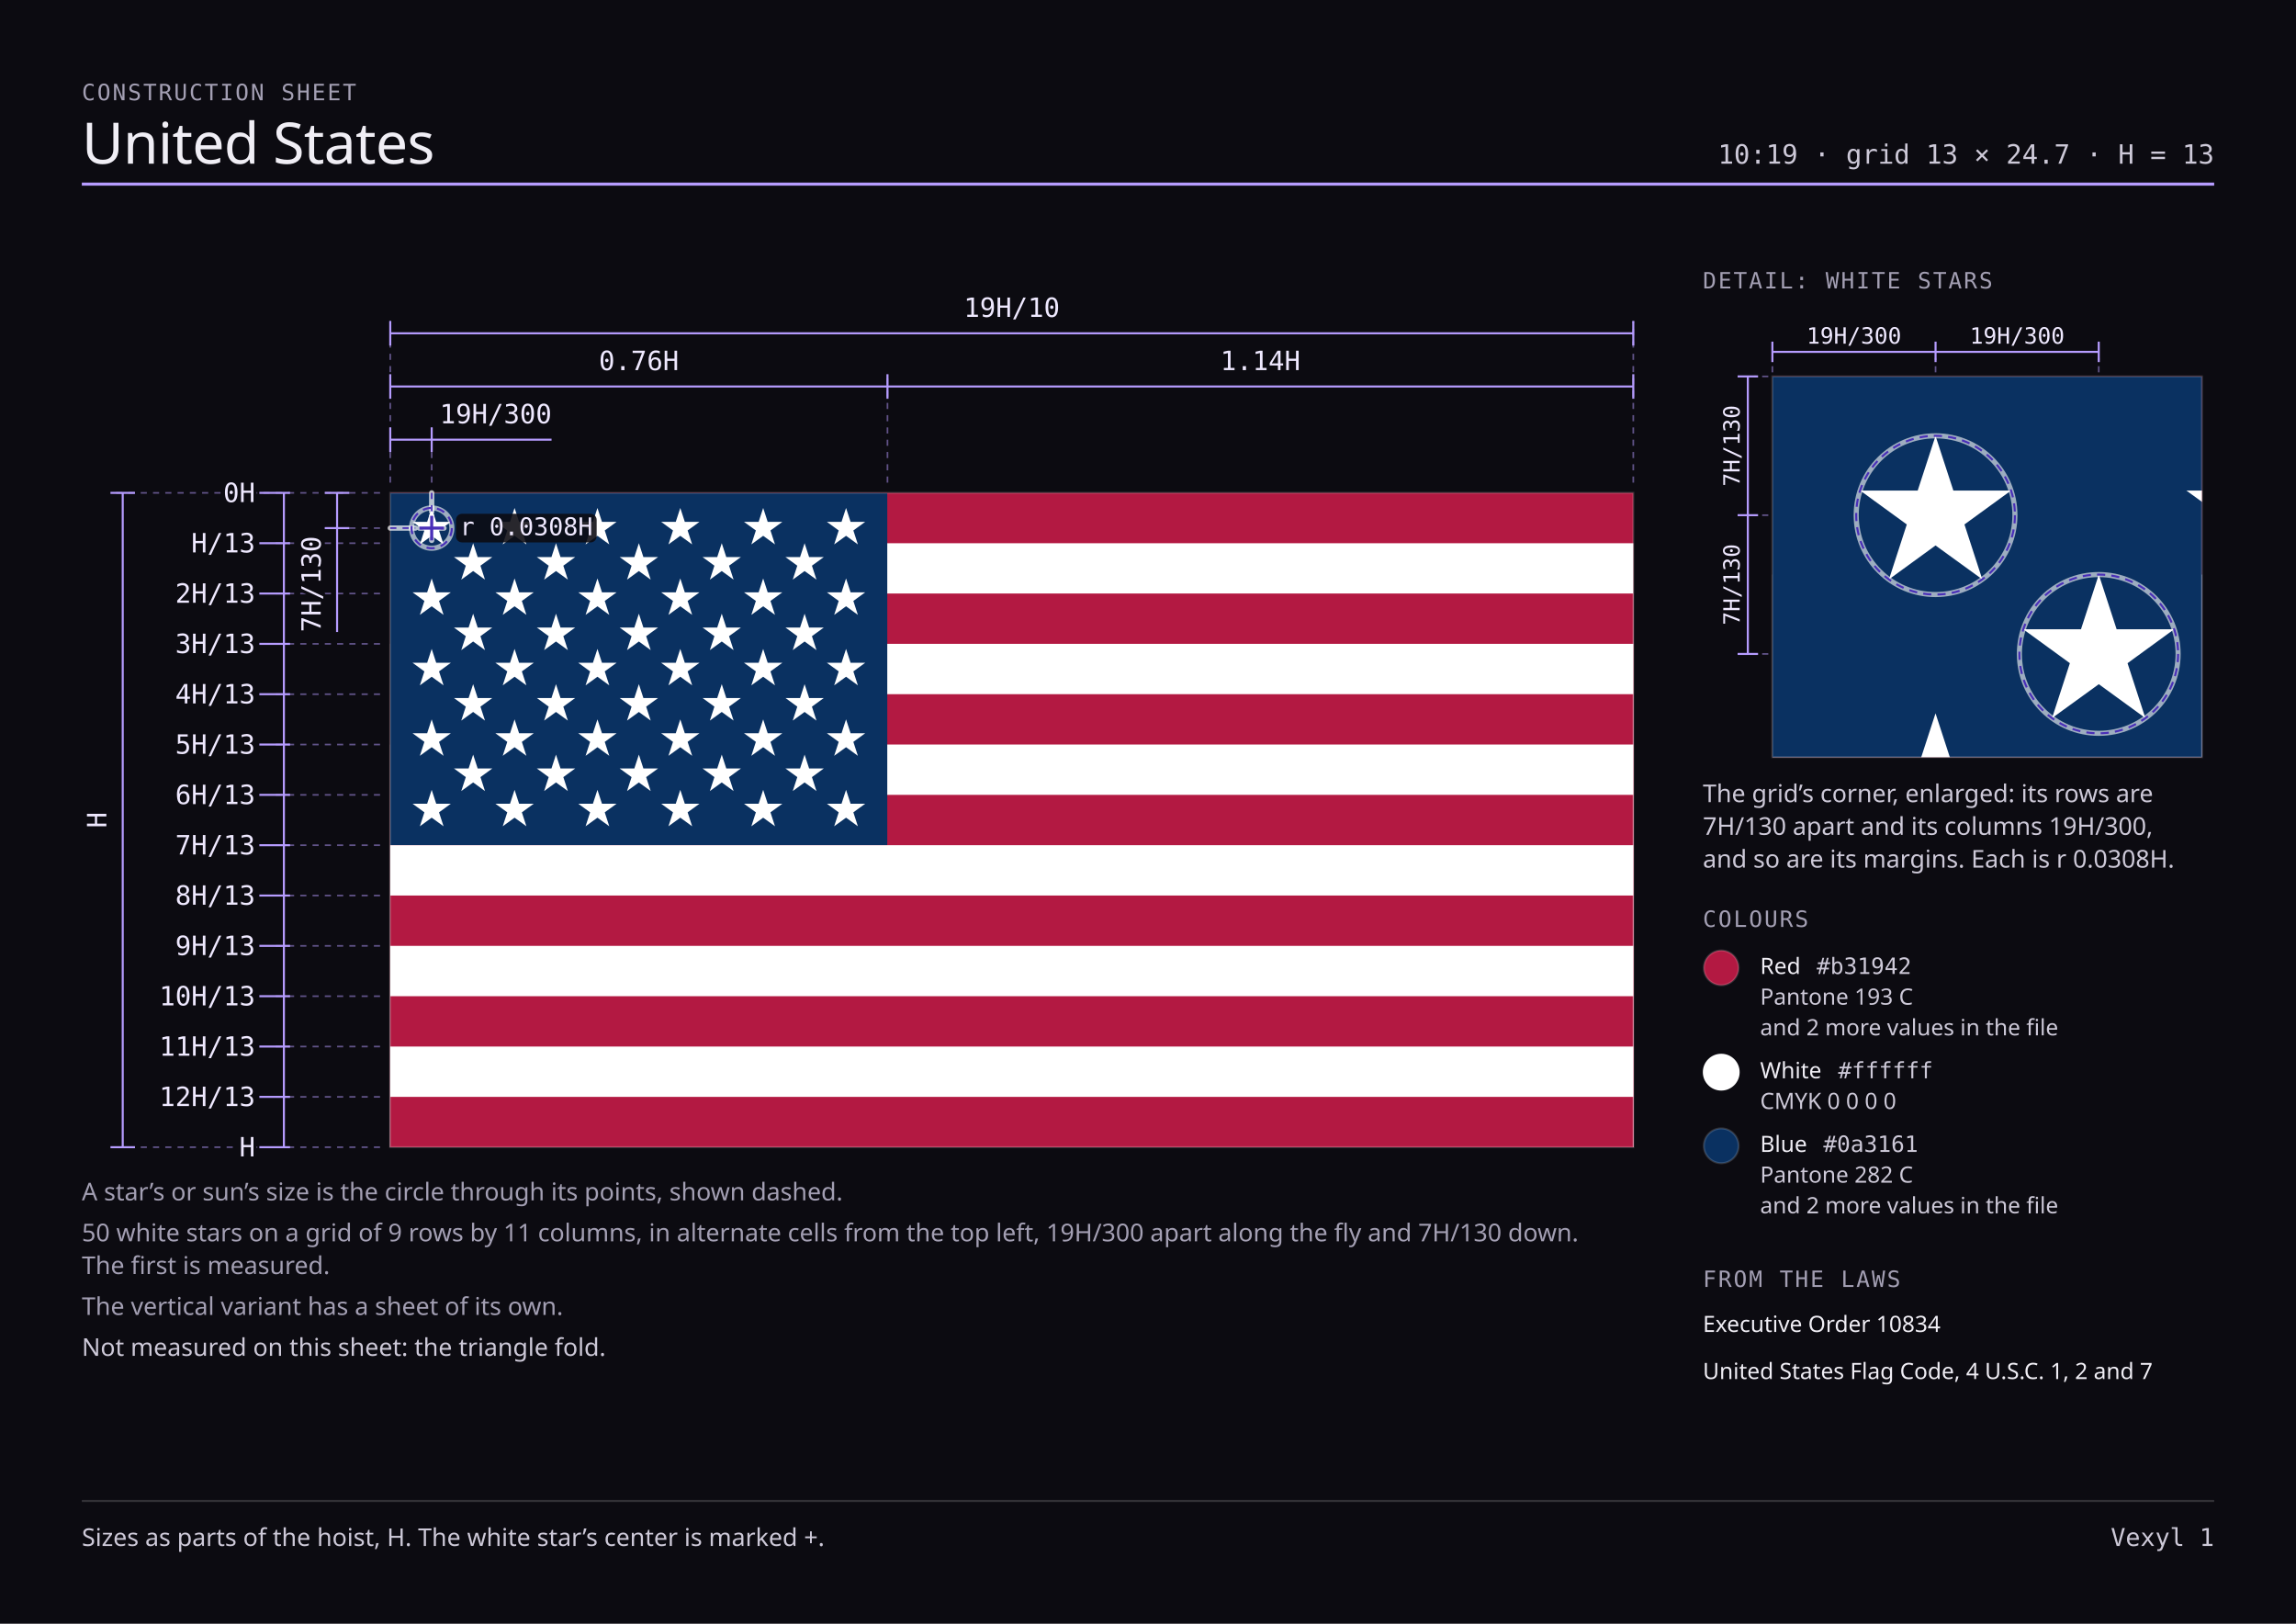
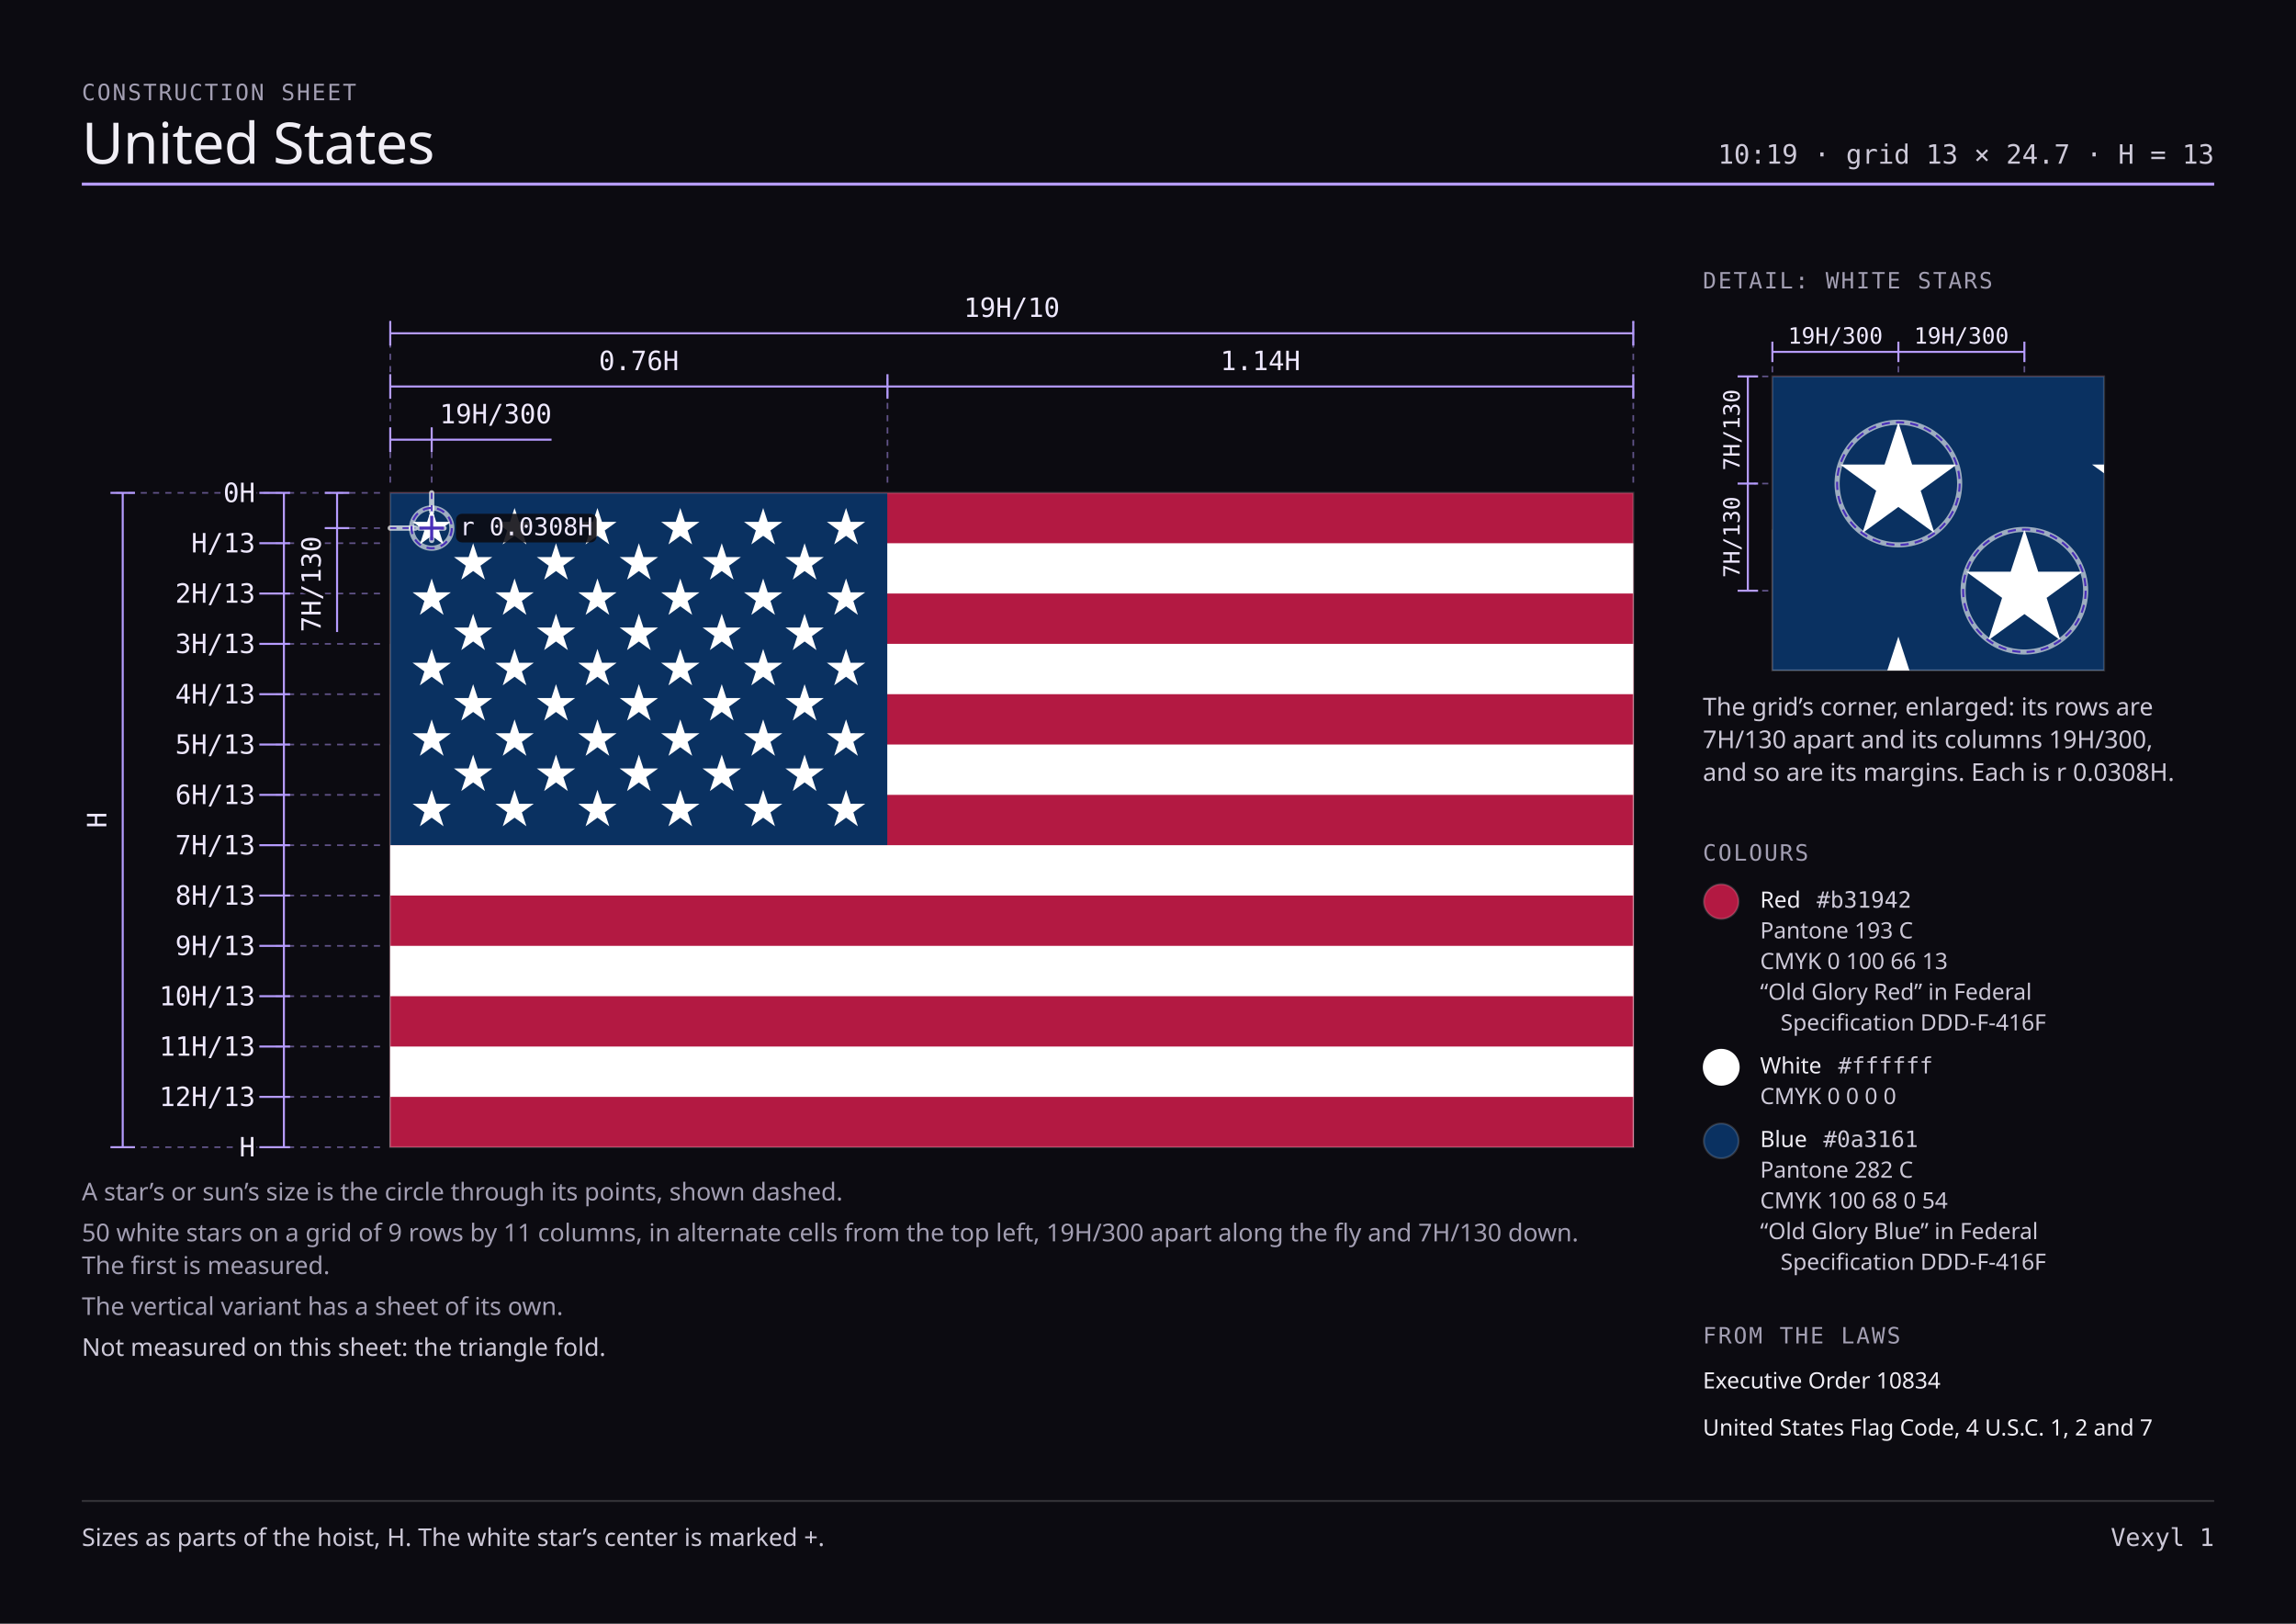
<svg xmlns="http://www.w3.org/2000/svg" width="297mm" height="210mm" viewBox="0 0 1122.52 793.701">
  <rect x="0" y="0" width="1122.52" height="793.701" fill="#0c0b11" />
  <text x="40" y="49" font-family="Geist Mono, ui-monospace, monospace" font-size="11" letter-spacing="0.88" fill="#a39fb3">CONSTRUCTION SHEET</text>
  <text x="40" y="80" font-family="Geist, system-ui, sans-serif" font-size="28" font-weight="500" letter-spacing="-0.28" fill="#f0eef5">United States</text>
  <text x="1082.52" y="80" font-family="Geist Mono, ui-monospace, monospace" font-size="13" text-anchor="end" fill="#cdc9d8">10:19 · grid 13 × 24.7 · H = 13</text>
  <path d="M40 90H1082.52" stroke="#b69cff" stroke-width="1.5" />
  <svg x="190.8" y="240.924" width="607.72" height="319.852" viewBox="0 0 24.7 13" overflow="hidden">
    <clipPath id="vx-5f0b97351a9de993-cs-f-flag1">
      <polygon points="0,0 24.7,0 24.7,13 0,13" />
    </clipPath>
    <g clip-path="url(#vx-5f0b97351a9de993-cs-f-flag1)">
      <polygon points="0,0 24.7,0 24.7,13 0,13" fill="#b31942" />
      <polygon points="0,1 24.7,1 24.7,13 0,13" fill="#ffffff" />
      <polygon points="0,2 24.7,2 24.7,13 0,13" fill="#b31942" />
      <polygon points="0,3 24.7,3 24.7,13 0,13" fill="#ffffff" />
      <polygon points="0,4 24.7,4 24.7,13 0,13" fill="#b31942" />
      <polygon points="0,5 24.7,5 24.7,13 0,13" fill="#ffffff" />
      <polygon points="0,6 24.7,6 24.7,13 0,13" fill="#b31942" />
      <polygon points="0,7 24.7,7 24.7,13 0,13" fill="#ffffff" />
      <polygon points="0,8 24.7,8 24.7,13 0,13" fill="#b31942" />
      <polygon points="0,9 24.7,9 24.7,13 0,13" fill="#ffffff" />
      <polygon points="0,10 24.7,10 24.7,13 0,13" fill="#b31942" />
      <polygon points="0,11 24.7,11 24.7,13 0,13" fill="#ffffff" />
      <polygon points="0,12 24.7,12 24.7,13 0,13" fill="#b31942" />
      <clipPath id="vx-5f0b97351a9de993-cs-f-panel2">
        <polygon points="0,0 9.88,0 9.88,7 0,7" />
      </clipPath>
      <g transform="translate(0 0)" clip-path="url(#vx-5f0b97351a9de993-cs-f-panel2)" style="isolation:isolate">
        <polygon points="0,0 9.88,0 9.88,7 0,7" fill="#0a3161" />
        <polygon points="0.823,0.3 0.913,0.576 1.204,0.576 0.969,0.747 1.059,1.024 0.823,0.853 0.588,1.024 0.678,0.747 0.443,0.576 0.733,0.576" fill="#ffffff" />
        <polygon points="2.47,0.3 2.56,0.576 2.851,0.576 2.615,0.747 2.705,1.024 2.47,0.853 2.235,1.024 2.325,0.747 2.089,0.576 2.38,0.576" fill="#ffffff" />
        <polygon points="4.117,0.3 4.207,0.576 4.497,0.576 4.262,0.747 4.352,1.024 4.117,0.853 3.881,1.024 3.971,0.747 3.736,0.576 4.027,0.576" fill="#ffffff" />
        <polygon points="5.763,0.3 5.853,0.576 6.144,0.576 5.909,0.747 5.999,1.024 5.763,0.853 5.528,1.024 5.618,0.747 5.383,0.576 5.673,0.576" fill="#ffffff" />
        <polygon points="7.41,0.3 7.5,0.576 7.791,0.576 7.555,0.747 7.645,1.024 7.41,0.853 7.175,1.024 7.265,0.747 7.029,0.576 7.32,0.576" fill="#ffffff" />
        <polygon points="9.057,0.3 9.147,0.576 9.437,0.576 9.202,0.747 9.292,1.024 9.057,0.853 8.821,1.024 8.911,0.747 8.676,0.576 8.967,0.576" fill="#ffffff" />
        <polygon points="1.647,1 1.737,1.276 2.027,1.276 1.792,1.447 1.882,1.724 1.647,1.553 1.411,1.724 1.501,1.447 1.266,1.276 1.557,1.276" fill="#ffffff" />
        <polygon points="3.293,1 3.383,1.276 3.674,1.276 3.439,1.447 3.529,1.724 3.293,1.553 3.058,1.724 3.148,1.447 2.913,1.276 3.203,1.276" fill="#ffffff" />
        <polygon points="4.94,1 5.03,1.276 5.321,1.276 5.085,1.447 5.175,1.724 4.94,1.553 4.705,1.724 4.795,1.447 4.559,1.276 4.85,1.276" fill="#ffffff" />
        <polygon points="6.587,1 6.677,1.276 6.967,1.276 6.732,1.447 6.822,1.724 6.587,1.553 6.351,1.724 6.441,1.447 6.206,1.276 6.497,1.276" fill="#ffffff" />
        <polygon points="8.233,1 8.323,1.276 8.614,1.276 8.379,1.447 8.469,1.724 8.233,1.553 7.998,1.724 8.088,1.447 7.853,1.276 8.143,1.276" fill="#ffffff" />
        <polygon points="0.823,1.7 0.913,1.976 1.204,1.976 0.969,2.147 1.059,2.424 0.823,2.253 0.588,2.424 0.678,2.147 0.443,1.976 0.733,1.976" fill="#ffffff" />
        <polygon points="2.47,1.7 2.56,1.976 2.851,1.976 2.615,2.147 2.705,2.424 2.47,2.253 2.235,2.424 2.325,2.147 2.089,1.976 2.38,1.976" fill="#ffffff" />
        <polygon points="4.117,1.7 4.207,1.976 4.497,1.976 4.262,2.147 4.352,2.424 4.117,2.253 3.881,2.424 3.971,2.147 3.736,1.976 4.027,1.976" fill="#ffffff" />
        <polygon points="5.763,1.7 5.853,1.976 6.144,1.976 5.909,2.147 5.999,2.424 5.763,2.253 5.528,2.424 5.618,2.147 5.383,1.976 5.673,1.976" fill="#ffffff" />
        <polygon points="7.41,1.7 7.5,1.976 7.791,1.976 7.555,2.147 7.645,2.424 7.41,2.253 7.175,2.424 7.265,2.147 7.029,1.976 7.32,1.976" fill="#ffffff" />
        <polygon points="9.057,1.7 9.147,1.976 9.437,1.976 9.202,2.147 9.292,2.424 9.057,2.253 8.821,2.424 8.911,2.147 8.676,1.976 8.967,1.976" fill="#ffffff" />
        <polygon points="1.647,2.4 1.737,2.676 2.027,2.676 1.792,2.847 1.882,3.124 1.647,2.953 1.411,3.124 1.501,2.847 1.266,2.676 1.557,2.676" fill="#ffffff" />
        <polygon points="3.293,2.4 3.383,2.676 3.674,2.676 3.439,2.847 3.529,3.124 3.293,2.953 3.058,3.124 3.148,2.847 2.913,2.676 3.203,2.676" fill="#ffffff" />
        <polygon points="4.94,2.4 5.03,2.676 5.321,2.676 5.085,2.847 5.175,3.124 4.94,2.953 4.705,3.124 4.795,2.847 4.559,2.676 4.85,2.676" fill="#ffffff" />
        <polygon points="6.587,2.4 6.677,2.676 6.967,2.676 6.732,2.847 6.822,3.124 6.587,2.953 6.351,3.124 6.441,2.847 6.206,2.676 6.497,2.676" fill="#ffffff" />
        <polygon points="8.233,2.4 8.323,2.676 8.614,2.676 8.379,2.847 8.469,3.124 8.233,2.953 7.998,3.124 8.088,2.847 7.853,2.676 8.143,2.676" fill="#ffffff" />
        <polygon points="0.823,3.1 0.913,3.376 1.204,3.376 0.969,3.547 1.059,3.824 0.823,3.653 0.588,3.824 0.678,3.547 0.443,3.376 0.733,3.376" fill="#ffffff" />
        <polygon points="2.47,3.1 2.56,3.376 2.851,3.376 2.615,3.547 2.705,3.824 2.47,3.653 2.235,3.824 2.325,3.547 2.089,3.376 2.38,3.376" fill="#ffffff" />
        <polygon points="4.117,3.1 4.207,3.376 4.497,3.376 4.262,3.547 4.352,3.824 4.117,3.653 3.881,3.824 3.971,3.547 3.736,3.376 4.027,3.376" fill="#ffffff" />
        <polygon points="5.763,3.1 5.853,3.376 6.144,3.376 5.909,3.547 5.999,3.824 5.763,3.653 5.528,3.824 5.618,3.547 5.383,3.376 5.673,3.376" fill="#ffffff" />
        <polygon points="7.41,3.1 7.5,3.376 7.791,3.376 7.555,3.547 7.645,3.824 7.41,3.653 7.175,3.824 7.265,3.547 7.029,3.376 7.32,3.376" fill="#ffffff" />
        <polygon points="9.057,3.1 9.147,3.376 9.437,3.376 9.202,3.547 9.292,3.824 9.057,3.653 8.821,3.824 8.911,3.547 8.676,3.376 8.967,3.376" fill="#ffffff" />
        <polygon points="1.647,3.8 1.737,4.076 2.027,4.076 1.792,4.247 1.882,4.524 1.647,4.353 1.411,4.524 1.501,4.247 1.266,4.076 1.557,4.076" fill="#ffffff" />
        <polygon points="3.293,3.8 3.383,4.076 3.674,4.076 3.439,4.247 3.529,4.524 3.293,4.353 3.058,4.524 3.148,4.247 2.913,4.076 3.203,4.076" fill="#ffffff" />
        <polygon points="4.94,3.8 5.03,4.076 5.321,4.076 5.085,4.247 5.175,4.524 4.94,4.353 4.705,4.524 4.795,4.247 4.559,4.076 4.85,4.076" fill="#ffffff" />
        <polygon points="6.587,3.8 6.677,4.076 6.967,4.076 6.732,4.247 6.822,4.524 6.587,4.353 6.351,4.524 6.441,4.247 6.206,4.076 6.497,4.076" fill="#ffffff" />
        <polygon points="8.233,3.8 8.323,4.076 8.614,4.076 8.379,4.247 8.469,4.524 8.233,4.353 7.998,4.524 8.088,4.247 7.853,4.076 8.143,4.076" fill="#ffffff" />
        <polygon points="0.823,4.5 0.913,4.776 1.204,4.776 0.969,4.947 1.059,5.224 0.823,5.053 0.588,5.224 0.678,4.947 0.443,4.776 0.733,4.776" fill="#ffffff" />
        <polygon points="2.47,4.5 2.56,4.776 2.851,4.776 2.615,4.947 2.705,5.224 2.47,5.053 2.235,5.224 2.325,4.947 2.089,4.776 2.38,4.776" fill="#ffffff" />
        <polygon points="4.117,4.5 4.207,4.776 4.497,4.776 4.262,4.947 4.352,5.224 4.117,5.053 3.881,5.224 3.971,4.947 3.736,4.776 4.027,4.776" fill="#ffffff" />
        <polygon points="5.763,4.5 5.853,4.776 6.144,4.776 5.909,4.947 5.999,5.224 5.763,5.053 5.528,5.224 5.618,4.947 5.383,4.776 5.673,4.776" fill="#ffffff" />
        <polygon points="7.41,4.5 7.5,4.776 7.791,4.776 7.555,4.947 7.645,5.224 7.41,5.053 7.175,5.224 7.265,4.947 7.029,4.776 7.32,4.776" fill="#ffffff" />
        <polygon points="9.057,4.5 9.147,4.776 9.437,4.776 9.202,4.947 9.292,5.224 9.057,5.053 8.821,5.224 8.911,4.947 8.676,4.776 8.967,4.776" fill="#ffffff" />
        <polygon points="1.647,5.2 1.737,5.476 2.027,5.476 1.792,5.647 1.882,5.924 1.647,5.753 1.411,5.924 1.501,5.647 1.266,5.476 1.557,5.476" fill="#ffffff" />
        <polygon points="3.293,5.2 3.383,5.476 3.674,5.476 3.439,5.647 3.529,5.924 3.293,5.753 3.058,5.924 3.148,5.647 2.913,5.476 3.203,5.476" fill="#ffffff" />
        <polygon points="4.94,5.2 5.03,5.476 5.321,5.476 5.085,5.647 5.175,5.924 4.94,5.753 4.705,5.924 4.795,5.647 4.559,5.476 4.85,5.476" fill="#ffffff" />
        <polygon points="6.587,5.2 6.677,5.476 6.967,5.476 6.732,5.647 6.822,5.924 6.587,5.753 6.351,5.924 6.441,5.647 6.206,5.476 6.497,5.476" fill="#ffffff" />
        <polygon points="8.233,5.2 8.323,5.476 8.614,5.476 8.379,5.647 8.469,5.924 8.233,5.753 7.998,5.924 8.088,5.647 7.853,5.476 8.143,5.476" fill="#ffffff" />
        <polygon points="0.823,5.9 0.913,6.176 1.204,6.176 0.969,6.347 1.059,6.624 0.823,6.453 0.588,6.624 0.678,6.347 0.443,6.176 0.733,6.176" fill="#ffffff" />
        <polygon points="2.47,5.9 2.56,6.176 2.851,6.176 2.615,6.347 2.705,6.624 2.47,6.453 2.235,6.624 2.325,6.347 2.089,6.176 2.38,6.176" fill="#ffffff" />
        <polygon points="4.117,5.9 4.207,6.176 4.497,6.176 4.262,6.347 4.352,6.624 4.117,6.453 3.881,6.624 3.971,6.347 3.736,6.176 4.027,6.176" fill="#ffffff" />
        <polygon points="5.763,5.9 5.853,6.176 6.144,6.176 5.909,6.347 5.999,6.624 5.763,6.453 5.528,6.624 5.618,6.347 5.383,6.176 5.673,6.176" fill="#ffffff" />
        <polygon points="7.41,5.9 7.5,6.176 7.791,6.176 7.555,6.347 7.645,6.624 7.41,6.453 7.175,6.624 7.265,6.347 7.029,6.176 7.32,6.176" fill="#ffffff" />
        <polygon points="9.057,5.9 9.147,6.176 9.437,6.176 9.202,6.347 9.292,6.624 9.057,6.453 8.821,6.624 8.911,6.347 8.676,6.176 8.967,6.176" fill="#ffffff" />
      </g>
    </g>
  </svg>
  <rect x="190.8" y="240.924" width="607.72" height="319.852" fill="none" stroke="#ffffff" stroke-opacity="0.16" stroke-width="1" />
  <path d="M190.8 235.924V156.924M211.057 235.924V208.924M433.888 235.924V182.924M798.52 235.924V156.924M185.8 240.924H54M185.8 258.147H158.8M185.8 560.777H54M185.8 265.528H132.8M185.8 290.132H132.8M185.8 314.736H132.8M185.8 339.34H132.8M185.8 363.944H132.8M185.8 388.548H132.8M185.8 413.152H132.8M185.8 437.756H132.8M185.8 462.36H132.8M185.8 486.965H132.8M185.8 511.569H132.8M185.8 536.173H132.8" fill="none" stroke="#b69cff" stroke-opacity="0.5" stroke-width="0.8" stroke-dasharray="3 3" />
  <text x="242.357" y="206.924" font-family="Geist Mono, ui-monospace, monospace" font-size="13" fill="#efe9ff" stroke="#0c0b11" stroke-width="3" stroke-linejoin="round" paint-order="stroke" text-anchor="middle">19H/300</text>
  <text x="312.344" y="180.924" font-family="Geist Mono, ui-monospace, monospace" font-size="13" fill="#efe9ff" stroke="#0c0b11" stroke-width="3" stroke-linejoin="round" paint-order="stroke" text-anchor="middle">0.76H</text>
  <text x="616.204" y="180.924" font-family="Geist Mono, ui-monospace, monospace" font-size="13" fill="#efe9ff" stroke="#0c0b11" stroke-width="3" stroke-linejoin="round" paint-order="stroke" text-anchor="middle">1.14H</text>
  <text x="494.66" y="154.924" font-family="Geist Mono, ui-monospace, monospace" font-size="13" fill="#efe9ff" stroke="#0c0b11" stroke-width="3" stroke-linejoin="round" paint-order="stroke" text-anchor="middle">19H/10</text>
  <text x="156.8" y="285.547" font-family="Geist Mono, ui-monospace, monospace" font-size="13" fill="#efe9ff" stroke="#0c0b11" stroke-width="3" stroke-linejoin="round" paint-order="stroke" text-anchor="middle" transform="rotate(-90 156.8 285.547)">7H/130</text>
  <text x="52" y="400.85" font-family="Geist Mono, ui-monospace, monospace" font-size="13" fill="#efe9ff" stroke="#0c0b11" stroke-width="3" stroke-linejoin="round" paint-order="stroke" text-anchor="middle" transform="rotate(-90 52 400.8504)">H</text>
  <text x="124.8" y="245.424" font-family="Geist Mono, ui-monospace, monospace" font-size="13" fill="#efe9ff" stroke="#0c0b11" stroke-width="3" stroke-linejoin="round" paint-order="stroke" text-anchor="end">0H</text>
  <text x="124.8" y="270.028" font-family="Geist Mono, ui-monospace, monospace" font-size="13" fill="#efe9ff" stroke="#0c0b11" stroke-width="3" stroke-linejoin="round" paint-order="stroke" text-anchor="end">H/13</text>
  <text x="124.8" y="294.632" font-family="Geist Mono, ui-monospace, monospace" font-size="13" fill="#efe9ff" stroke="#0c0b11" stroke-width="3" stroke-linejoin="round" paint-order="stroke" text-anchor="end">2H/13</text>
  <text x="124.8" y="319.236" font-family="Geist Mono, ui-monospace, monospace" font-size="13" fill="#efe9ff" stroke="#0c0b11" stroke-width="3" stroke-linejoin="round" paint-order="stroke" text-anchor="end">3H/13</text>
  <text x="124.8" y="343.84" font-family="Geist Mono, ui-monospace, monospace" font-size="13" fill="#efe9ff" stroke="#0c0b11" stroke-width="3" stroke-linejoin="round" paint-order="stroke" text-anchor="end">4H/13</text>
  <text x="124.8" y="368.444" font-family="Geist Mono, ui-monospace, monospace" font-size="13" fill="#efe9ff" stroke="#0c0b11" stroke-width="3" stroke-linejoin="round" paint-order="stroke" text-anchor="end">5H/13</text>
  <text x="124.8" y="393.048" font-family="Geist Mono, ui-monospace, monospace" font-size="13" fill="#efe9ff" stroke="#0c0b11" stroke-width="3" stroke-linejoin="round" paint-order="stroke" text-anchor="end">6H/13</text>
  <text x="124.8" y="417.652" font-family="Geist Mono, ui-monospace, monospace" font-size="13" fill="#efe9ff" stroke="#0c0b11" stroke-width="3" stroke-linejoin="round" paint-order="stroke" text-anchor="end">7H/13</text>
  <text x="124.8" y="442.256" font-family="Geist Mono, ui-monospace, monospace" font-size="13" fill="#efe9ff" stroke="#0c0b11" stroke-width="3" stroke-linejoin="round" paint-order="stroke" text-anchor="end">8H/13</text>
  <text x="124.8" y="466.86" font-family="Geist Mono, ui-monospace, monospace" font-size="13" fill="#efe9ff" stroke="#0c0b11" stroke-width="3" stroke-linejoin="round" paint-order="stroke" text-anchor="end">9H/13</text>
  <text x="124.8" y="491.465" font-family="Geist Mono, ui-monospace, monospace" font-size="13" fill="#efe9ff" stroke="#0c0b11" stroke-width="3" stroke-linejoin="round" paint-order="stroke" text-anchor="end">10H/13</text>
  <text x="124.8" y="516.069" font-family="Geist Mono, ui-monospace, monospace" font-size="13" fill="#efe9ff" stroke="#0c0b11" stroke-width="3" stroke-linejoin="round" paint-order="stroke" text-anchor="end">11H/13</text>
  <text x="124.8" y="540.673" font-family="Geist Mono, ui-monospace, monospace" font-size="13" fill="#efe9ff" stroke="#0c0b11" stroke-width="3" stroke-linejoin="round" paint-order="stroke" text-anchor="end">12H/13</text>
  <text x="124.8" y="565.277" font-family="Geist Mono, ui-monospace, monospace" font-size="13" fill="#efe9ff" stroke="#0c0b11" stroke-width="3" stroke-linejoin="round" paint-order="stroke" text-anchor="end">H</text>
  <path d="M211.057 240.924V250.147M190.8 258.147H203.057M205.057 258.147H217.057M211.057 252.147V264.147" fill="none" stroke="#ffffff" stroke-width="2.6" stroke-opacity="0.7" stroke-linecap="round" />
  <circle cx="211.057" cy="258.147" r="9.851" fill="none" stroke="#ffffff" stroke-width="2.5" stroke-opacity="0.6" />
  <circle cx="211.057" cy="258.147" r="9.851" fill="none" stroke="#4a2fb8" stroke-width="1" stroke-dasharray="4 3" />
  <path d="M211.057 240.924V250.147M190.8 258.147H203.057" fill="none" stroke="#4a2fb8" stroke-width="0.8" stroke-dasharray="3 3" />
  <path d="M205.057 258.147H217.057M211.057 252.147V264.147" stroke="#4a2fb8" stroke-width="1.5" />
  <path d="M190.8 214.924H269.657M190.8 208.924V220.924M211.057 208.924V220.924M190.8 188.924H433.888M190.8 182.924V194.924M433.888 182.924V194.924M433.888 188.924H798.52M433.888 182.924V194.924M798.52 182.924V194.924M190.8 162.924H798.52M190.8 156.924V168.924M798.52 156.924V168.924M164.8 240.924V308.947M158.8 240.924H170.8M158.8 258.147H170.8M60 240.924V560.777M54 240.924H66M54 560.777H66M138.8 240.924V560.777M141.8 240.924H132.8L126.8 240.924M141.8 265.528H132.8L126.8 265.528M141.8 290.132H132.8L126.8 290.132M141.8 314.736H132.8L126.8 314.736M141.8 339.34H132.8L126.8 339.34M141.8 363.944H132.8L126.8 363.944M141.8 388.548H132.8L126.8 388.548M141.8 413.152H132.8L126.8 413.152M141.8 437.756H132.8L126.8 437.756M141.8 462.36H132.8L126.8 462.36M141.8 486.965H132.8L126.8 486.965M141.8 511.569H132.8L126.8 511.569M141.8 536.173H132.8L126.8 536.173M141.8 560.777H132.8L126.8 560.777" fill="none" stroke="#b69cff" stroke-width="1" />
  <rect x="222.909" y="251.147" width="68.8" height="14" rx="3" fill="#0c0b11" fill-opacity="0.88" />
  <text x="257.309" y="261.647" font-family="Geist Mono, ui-monospace, monospace" font-size="12" fill="#efe9ff" text-anchor="middle">r 0.0308H</text>
  <text x="40" y="586.777" font-family="Geist, system-ui, sans-serif" font-size="12" fill="#a39fb3">A star’s or sun’s size is the circle through its points, shown dashed.</text>
  <text x="40" y="606.777" font-family="Geist, system-ui, sans-serif" font-size="12" fill="#a39fb3">50 white stars on a grid of 9 rows by 11 columns, in alternate cells from the top left, 19H/300 apart along the fly and 7H/130 down.</text>
  <text x="40" y="622.777" font-family="Geist, system-ui, sans-serif" font-size="12" fill="#a39fb3">The first is measured.</text>
  <text x="40" y="642.777" font-family="Geist, system-ui, sans-serif" font-size="12" fill="#a39fb3">The vertical variant has a sheet of its own.</text>
  <text x="40" y="662.777" font-family="Geist, system-ui, sans-serif" font-size="12" fill="#cdc9d8">Not measured on this sheet: the triangle fold.</text>
  <text x="832.52" y="141" font-family="Geist Mono, ui-monospace, monospace" font-size="11" font-weight="500" letter-spacing="0.88" fill="#a39fb3">DETAIL: WHITE STARS</text>
-   <svg x="866.52" y="184" width="210" height="186.098" viewBox="0 0 2.167 1.921" overflow="hidden">
+   <svg x="866.52" y="184" width="162.157" height="143.701" viewBox="0 0 2.167 1.921" overflow="hidden">
    <clipPath id="vx-5f0b97351a9de993-cs-d0-flag1">
      <polygon points="0,0 24.7,0 24.7,13 0,13" />
    </clipPath>
    <g clip-path="url(#vx-5f0b97351a9de993-cs-d0-flag1)">
      <polygon points="0,0 24.7,0 24.7,13 0,13" fill="#b31942" />
      <polygon points="0,1 24.7,1 24.7,13 0,13" fill="#ffffff" />
      <polygon points="0,2 24.7,2 24.7,13 0,13" fill="#b31942" />
      <polygon points="0,3 24.7,3 24.7,13 0,13" fill="#ffffff" />
      <polygon points="0,4 24.7,4 24.7,13 0,13" fill="#b31942" />
      <polygon points="0,5 24.7,5 24.7,13 0,13" fill="#ffffff" />
      <polygon points="0,6 24.7,6 24.7,13 0,13" fill="#b31942" />
      <polygon points="0,7 24.7,7 24.7,13 0,13" fill="#ffffff" />
      <polygon points="0,8 24.7,8 24.7,13 0,13" fill="#b31942" />
      <polygon points="0,9 24.7,9 24.7,13 0,13" fill="#ffffff" />
      <polygon points="0,10 24.7,10 24.7,13 0,13" fill="#b31942" />
      <polygon points="0,11 24.7,11 24.7,13 0,13" fill="#ffffff" />
      <polygon points="0,12 24.7,12 24.7,13 0,13" fill="#b31942" />
      <clipPath id="vx-5f0b97351a9de993-cs-d0-panel2">
        <polygon points="0,0 9.88,0 9.88,7 0,7" />
      </clipPath>
      <g transform="translate(0 0)" clip-path="url(#vx-5f0b97351a9de993-cs-d0-panel2)" style="isolation:isolate">
        <polygon points="0,0 9.88,0 9.88,7 0,7" fill="#0a3161" />
        <polygon points="0.823,0.3 0.913,0.576 1.204,0.576 0.969,0.747 1.059,1.024 0.823,0.853 0.588,1.024 0.678,0.747 0.443,0.576 0.733,0.576" fill="#ffffff" />
        <polygon points="2.47,0.3 2.56,0.576 2.851,0.576 2.615,0.747 2.705,1.024 2.47,0.853 2.235,1.024 2.325,0.747 2.089,0.576 2.38,0.576" fill="#ffffff" />
        <polygon points="4.117,0.3 4.207,0.576 4.497,0.576 4.262,0.747 4.352,1.024 4.117,0.853 3.881,1.024 3.971,0.747 3.736,0.576 4.027,0.576" fill="#ffffff" />
        <polygon points="5.763,0.3 5.853,0.576 6.144,0.576 5.909,0.747 5.999,1.024 5.763,0.853 5.528,1.024 5.618,0.747 5.383,0.576 5.673,0.576" fill="#ffffff" />
        <polygon points="7.41,0.3 7.5,0.576 7.791,0.576 7.555,0.747 7.645,1.024 7.41,0.853 7.175,1.024 7.265,0.747 7.029,0.576 7.32,0.576" fill="#ffffff" />
        <polygon points="9.057,0.3 9.147,0.576 9.437,0.576 9.202,0.747 9.292,1.024 9.057,0.853 8.821,1.024 8.911,0.747 8.676,0.576 8.967,0.576" fill="#ffffff" />
        <polygon points="1.647,1 1.737,1.276 2.027,1.276 1.792,1.447 1.882,1.724 1.647,1.553 1.411,1.724 1.501,1.447 1.266,1.276 1.557,1.276" fill="#ffffff" />
        <polygon points="3.293,1 3.383,1.276 3.674,1.276 3.439,1.447 3.529,1.724 3.293,1.553 3.058,1.724 3.148,1.447 2.913,1.276 3.203,1.276" fill="#ffffff" />
        <polygon points="4.94,1 5.03,1.276 5.321,1.276 5.085,1.447 5.175,1.724 4.94,1.553 4.705,1.724 4.795,1.447 4.559,1.276 4.85,1.276" fill="#ffffff" />
        <polygon points="6.587,1 6.677,1.276 6.967,1.276 6.732,1.447 6.822,1.724 6.587,1.553 6.351,1.724 6.441,1.447 6.206,1.276 6.497,1.276" fill="#ffffff" />
        <polygon points="8.233,1 8.323,1.276 8.614,1.276 8.379,1.447 8.469,1.724 8.233,1.553 7.998,1.724 8.088,1.447 7.853,1.276 8.143,1.276" fill="#ffffff" />
        <polygon points="0.823,1.7 0.913,1.976 1.204,1.976 0.969,2.147 1.059,2.424 0.823,2.253 0.588,2.424 0.678,2.147 0.443,1.976 0.733,1.976" fill="#ffffff" />
        <polygon points="2.47,1.7 2.56,1.976 2.851,1.976 2.615,2.147 2.705,2.424 2.47,2.253 2.235,2.424 2.325,2.147 2.089,1.976 2.38,1.976" fill="#ffffff" />
        <polygon points="4.117,1.7 4.207,1.976 4.497,1.976 4.262,2.147 4.352,2.424 4.117,2.253 3.881,2.424 3.971,2.147 3.736,1.976 4.027,1.976" fill="#ffffff" />
        <polygon points="5.763,1.7 5.853,1.976 6.144,1.976 5.909,2.147 5.999,2.424 5.763,2.253 5.528,2.424 5.618,2.147 5.383,1.976 5.673,1.976" fill="#ffffff" />
        <polygon points="7.41,1.7 7.5,1.976 7.791,1.976 7.555,2.147 7.645,2.424 7.41,2.253 7.175,2.424 7.265,2.147 7.029,1.976 7.32,1.976" fill="#ffffff" />
        <polygon points="9.057,1.7 9.147,1.976 9.437,1.976 9.202,2.147 9.292,2.424 9.057,2.253 8.821,2.424 8.911,2.147 8.676,1.976 8.967,1.976" fill="#ffffff" />
        <polygon points="1.647,2.4 1.737,2.676 2.027,2.676 1.792,2.847 1.882,3.124 1.647,2.953 1.411,3.124 1.501,2.847 1.266,2.676 1.557,2.676" fill="#ffffff" />
        <polygon points="3.293,2.4 3.383,2.676 3.674,2.676 3.439,2.847 3.529,3.124 3.293,2.953 3.058,3.124 3.148,2.847 2.913,2.676 3.203,2.676" fill="#ffffff" />
        <polygon points="4.94,2.4 5.03,2.676 5.321,2.676 5.085,2.847 5.175,3.124 4.94,2.953 4.705,3.124 4.795,2.847 4.559,2.676 4.85,2.676" fill="#ffffff" />
        <polygon points="6.587,2.4 6.677,2.676 6.967,2.676 6.732,2.847 6.822,3.124 6.587,2.953 6.351,3.124 6.441,2.847 6.206,2.676 6.497,2.676" fill="#ffffff" />
        <polygon points="8.233,2.4 8.323,2.676 8.614,2.676 8.379,2.847 8.469,3.124 8.233,2.953 7.998,3.124 8.088,2.847 7.853,2.676 8.143,2.676" fill="#ffffff" />
        <polygon points="0.823,3.1 0.913,3.376 1.204,3.376 0.969,3.547 1.059,3.824 0.823,3.653 0.588,3.824 0.678,3.547 0.443,3.376 0.733,3.376" fill="#ffffff" />
        <polygon points="2.47,3.1 2.56,3.376 2.851,3.376 2.615,3.547 2.705,3.824 2.47,3.653 2.235,3.824 2.325,3.547 2.089,3.376 2.38,3.376" fill="#ffffff" />
        <polygon points="4.117,3.1 4.207,3.376 4.497,3.376 4.262,3.547 4.352,3.824 4.117,3.653 3.881,3.824 3.971,3.547 3.736,3.376 4.027,3.376" fill="#ffffff" />
        <polygon points="5.763,3.1 5.853,3.376 6.144,3.376 5.909,3.547 5.999,3.824 5.763,3.653 5.528,3.824 5.618,3.547 5.383,3.376 5.673,3.376" fill="#ffffff" />
        <polygon points="7.41,3.1 7.5,3.376 7.791,3.376 7.555,3.547 7.645,3.824 7.41,3.653 7.175,3.824 7.265,3.547 7.029,3.376 7.32,3.376" fill="#ffffff" />
        <polygon points="9.057,3.1 9.147,3.376 9.437,3.376 9.202,3.547 9.292,3.824 9.057,3.653 8.821,3.824 8.911,3.547 8.676,3.376 8.967,3.376" fill="#ffffff" />
        <polygon points="1.647,3.8 1.737,4.076 2.027,4.076 1.792,4.247 1.882,4.524 1.647,4.353 1.411,4.524 1.501,4.247 1.266,4.076 1.557,4.076" fill="#ffffff" />
        <polygon points="3.293,3.8 3.383,4.076 3.674,4.076 3.439,4.247 3.529,4.524 3.293,4.353 3.058,4.524 3.148,4.247 2.913,4.076 3.203,4.076" fill="#ffffff" />
        <polygon points="4.94,3.8 5.03,4.076 5.321,4.076 5.085,4.247 5.175,4.524 4.94,4.353 4.705,4.524 4.795,4.247 4.559,4.076 4.85,4.076" fill="#ffffff" />
        <polygon points="6.587,3.8 6.677,4.076 6.967,4.076 6.732,4.247 6.822,4.524 6.587,4.353 6.351,4.524 6.441,4.247 6.206,4.076 6.497,4.076" fill="#ffffff" />
        <polygon points="8.233,3.8 8.323,4.076 8.614,4.076 8.379,4.247 8.469,4.524 8.233,4.353 7.998,4.524 8.088,4.247 7.853,4.076 8.143,4.076" fill="#ffffff" />
        <polygon points="0.823,4.5 0.913,4.776 1.204,4.776 0.969,4.947 1.059,5.224 0.823,5.053 0.588,5.224 0.678,4.947 0.443,4.776 0.733,4.776" fill="#ffffff" />
        <polygon points="2.47,4.5 2.56,4.776 2.851,4.776 2.615,4.947 2.705,5.224 2.47,5.053 2.235,5.224 2.325,4.947 2.089,4.776 2.38,4.776" fill="#ffffff" />
        <polygon points="4.117,4.5 4.207,4.776 4.497,4.776 4.262,4.947 4.352,5.224 4.117,5.053 3.881,5.224 3.971,4.947 3.736,4.776 4.027,4.776" fill="#ffffff" />
        <polygon points="5.763,4.5 5.853,4.776 6.144,4.776 5.909,4.947 5.999,5.224 5.763,5.053 5.528,5.224 5.618,4.947 5.383,4.776 5.673,4.776" fill="#ffffff" />
        <polygon points="7.41,4.5 7.5,4.776 7.791,4.776 7.555,4.947 7.645,5.224 7.41,5.053 7.175,5.224 7.265,4.947 7.029,4.776 7.32,4.776" fill="#ffffff" />
        <polygon points="9.057,4.5 9.147,4.776 9.437,4.776 9.202,4.947 9.292,5.224 9.057,5.053 8.821,5.224 8.911,4.947 8.676,4.776 8.967,4.776" fill="#ffffff" />
        <polygon points="1.647,5.2 1.737,5.476 2.027,5.476 1.792,5.647 1.882,5.924 1.647,5.753 1.411,5.924 1.501,5.647 1.266,5.476 1.557,5.476" fill="#ffffff" />
        <polygon points="3.293,5.2 3.383,5.476 3.674,5.476 3.439,5.647 3.529,5.924 3.293,5.753 3.058,5.924 3.148,5.647 2.913,5.476 3.203,5.476" fill="#ffffff" />
        <polygon points="4.94,5.2 5.03,5.476 5.321,5.476 5.085,5.647 5.175,5.924 4.94,5.753 4.705,5.924 4.795,5.647 4.559,5.476 4.85,5.476" fill="#ffffff" />
        <polygon points="6.587,5.2 6.677,5.476 6.967,5.476 6.732,5.647 6.822,5.924 6.587,5.753 6.351,5.924 6.441,5.647 6.206,5.476 6.497,5.476" fill="#ffffff" />
        <polygon points="8.233,5.2 8.323,5.476 8.614,5.476 8.379,5.647 8.469,5.924 8.233,5.753 7.998,5.924 8.088,5.647 7.853,5.476 8.143,5.476" fill="#ffffff" />
        <polygon points="0.823,5.9 0.913,6.176 1.204,6.176 0.969,6.347 1.059,6.624 0.823,6.453 0.588,6.624 0.678,6.347 0.443,6.176 0.733,6.176" fill="#ffffff" />
        <polygon points="2.47,5.9 2.56,6.176 2.851,6.176 2.615,6.347 2.705,6.624 2.47,6.453 2.235,6.624 2.325,6.347 2.089,6.176 2.38,6.176" fill="#ffffff" />
        <polygon points="4.117,5.9 4.207,6.176 4.497,6.176 4.262,6.347 4.352,6.624 4.117,6.453 3.881,6.624 3.971,6.347 3.736,6.176 4.027,6.176" fill="#ffffff" />
        <polygon points="5.763,5.9 5.853,6.176 6.144,6.176 5.909,6.347 5.999,6.624 5.763,6.453 5.528,6.624 5.618,6.347 5.383,6.176 5.673,6.176" fill="#ffffff" />
        <polygon points="7.41,5.9 7.5,6.176 7.791,6.176 7.555,6.347 7.645,6.624 7.41,6.453 7.175,6.624 7.265,6.347 7.029,6.176 7.32,6.176" fill="#ffffff" />
        <polygon points="9.057,5.9 9.147,6.176 9.437,6.176 9.202,6.347 9.292,6.624 9.057,6.453 8.821,6.624 8.911,6.347 8.676,6.176 8.967,6.176" fill="#ffffff" />
      </g>
    </g>
  </svg>
-   <rect x="866.52" y="184" width="210" height="186.098" fill="none" stroke="#ffffff" stroke-opacity="0.16" stroke-width="1" />
-   <text x="906.41" y="168" font-family="Geist Mono, ui-monospace, monospace" font-size="11" fill="#efe9ff" stroke="#0c0b11" stroke-width="3" stroke-linejoin="round" paint-order="stroke" text-anchor="middle">19H/300</text>
-   <text x="986.191" y="168" font-family="Geist Mono, ui-monospace, monospace" font-size="11" fill="#efe9ff" stroke="#0c0b11" stroke-width="3" stroke-linejoin="round" paint-order="stroke" text-anchor="middle">19H/300</text>
-   <text x="850.52" y="217.915" font-family="Geist Mono, ui-monospace, monospace" font-size="11" fill="#efe9ff" stroke="#0c0b11" stroke-width="3" stroke-linejoin="round" paint-order="stroke" text-anchor="middle" transform="rotate(-90 850.5197 217.9149)">7H/130</text>
-   <text x="850.52" y="285.745" font-family="Geist Mono, ui-monospace, monospace" font-size="11" fill="#efe9ff" stroke="#0c0b11" stroke-width="3" stroke-linejoin="round" paint-order="stroke" text-anchor="middle" transform="rotate(-90 850.5197 285.7448)">7H/130</text>
-   <path d="M866.52 182V175M946.301 182V175M946.301 182V175M1026.081 182V175M864.52 184H857.52M864.52 251.83H857.52M864.52 251.83H857.52M864.52 319.66H857.52" fill="none" stroke="#b69cff" stroke-opacity="0.5" stroke-width="0.8" stroke-dasharray="3 3" />
-   <path d="M866.52 172H946.301M866.52 167V177M946.301 167V177M946.301 172H1026.081M946.301 167V177M1026.081 167V177M854.52 184V251.83M849.52 184H859.52M849.52 251.83H859.52M854.52 251.83V319.66M849.52 251.83H859.52M849.52 319.66H859.52" fill="none" stroke="#b69cff" stroke-width="1" />
-   <circle cx="946.301" cy="251.83" r="38.799" fill="none" stroke="#ffffff" stroke-width="2.5" stroke-opacity="0.6" />
-   <circle cx="946.301" cy="251.83" r="38.799" fill="none" stroke="#4a2fb8" stroke-width="1" stroke-dasharray="4 3" />
-   <circle cx="1026.081" cy="319.66" r="38.799" fill="none" stroke="#ffffff" stroke-width="2.5" stroke-opacity="0.6" />
-   <circle cx="1026.081" cy="319.66" r="38.799" fill="none" stroke="#4a2fb8" stroke-width="1" stroke-dasharray="4 3" />
-   <text x="832.52" y="392.098" font-family="Geist, system-ui, sans-serif" font-size="12" fill="#cdc9d8">The grid’s corner, enlarged: its rows are</text>
-   <text x="832.52" y="408.098" font-family="Geist, system-ui, sans-serif" font-size="12" fill="#cdc9d8">7H/130 apart and its columns 19H/300,</text>
-   <text x="832.52" y="424.098" font-family="Geist, system-ui, sans-serif" font-size="12" fill="#cdc9d8">and so are its margins. Each is r 0.0308H.</text>
-   <text x="832.52" y="453.098" font-family="Geist Mono, ui-monospace, monospace" font-size="11" font-weight="500" letter-spacing="0.88" fill="#a39fb3">COLOURS</text>
-   <circle cx="841.52" cy="473.098" r="8.5" fill="#b31942" stroke="#ffffff" stroke-opacity="0.16" stroke-width="1" />
-   <text x="860.52" y="476.098" font-family="Geist, system-ui, sans-serif" font-size="11" font-weight="500" fill="#f0eef5">Red</text>
-   <text x="888.164" y="476.098" font-family="Geist Mono, ui-monospace, monospace" font-size="11" fill="#cdc9d8">#b31942</text>
-   <text x="860.52" y="491.098" font-family="Geist, system-ui, sans-serif" font-size="11" fill="#cdc9d8">Pantone 193 C</text>
-   <text x="860.52" y="506.098" font-family="Geist, system-ui, sans-serif" font-size="11" fill="#cdc9d8">and 2 more values in the file</text>
-   <circle cx="841.52" cy="524.098" r="9" fill="#ffffff" />
-   <text x="860.52" y="527.098" font-family="Geist, system-ui, sans-serif" font-size="11" font-weight="500" fill="#f0eef5">White</text>
-   <text x="898.675" y="527.098" font-family="Geist Mono, ui-monospace, monospace" font-size="11" fill="#cdc9d8">#ffffff</text>
-   <text x="860.52" y="542.098" font-family="Geist, system-ui, sans-serif" font-size="11" fill="#cdc9d8">CMYK 0 0 0 0</text>
-   <circle cx="841.52" cy="560.098" r="8.5" fill="#0a3161" stroke="#ffffff" stroke-opacity="0.16" stroke-width="1" />
-   <text x="860.52" y="563.098" font-family="Geist, system-ui, sans-serif" font-size="11" font-weight="500" fill="#f0eef5">Blue</text>
-   <text x="891.421" y="563.098" font-family="Geist Mono, ui-monospace, monospace" font-size="11" fill="#cdc9d8">#0a3161</text>
-   <text x="860.52" y="578.098" font-family="Geist, system-ui, sans-serif" font-size="11" fill="#cdc9d8">Pantone 282 C</text>
-   <text x="860.52" y="593.098" font-family="Geist, system-ui, sans-serif" font-size="11" fill="#cdc9d8">and 2 more values in the file</text>
-   <text x="832.52" y="629.098" font-family="Geist Mono, ui-monospace, monospace" font-size="11" font-weight="500" letter-spacing="0.88" fill="#a39fb3">FROM THE LAWS</text>
-   <text x="832.52" y="651.098" font-family="Geist, system-ui, sans-serif" font-size="11" fill="#f0eef5">Executive Order 10834</text>
-   <text x="832.52" y="674.098" font-family="Geist, system-ui, sans-serif" font-size="11" fill="#f0eef5">United States Flag Code, 4 U.S.C. 1, 2 and 7</text>
+   <rect x="866.52" y="184" width="162.157" height="143.701" fill="none" stroke="#ffffff" stroke-opacity="0.16" stroke-width="1" />
+   <text x="897.322" y="168" font-family="Geist Mono, ui-monospace, monospace" font-size="11" fill="#efe9ff" stroke="#0c0b11" stroke-width="3" stroke-linejoin="round" paint-order="stroke" text-anchor="middle">19H/300</text>
+   <text x="958.927" y="168" font-family="Geist Mono, ui-monospace, monospace" font-size="11" fill="#efe9ff" stroke="#0c0b11" stroke-width="3" stroke-linejoin="round" paint-order="stroke" text-anchor="middle">19H/300</text>
+   <text x="850.52" y="210.188" font-family="Geist Mono, ui-monospace, monospace" font-size="11" fill="#efe9ff" stroke="#0c0b11" stroke-width="3" stroke-linejoin="round" paint-order="stroke" text-anchor="middle" transform="rotate(-90 850.5197 210.1884)">7H/130</text>
+   <text x="850.52" y="262.565" font-family="Geist Mono, ui-monospace, monospace" font-size="11" fill="#efe9ff" stroke="#0c0b11" stroke-width="3" stroke-linejoin="round" paint-order="stroke" text-anchor="middle" transform="rotate(-90 850.5197 262.5651)">7H/130</text>
+   <path d="M866.52 182V175M928.125 182V175M928.125 182V175M989.73 182V175M864.52 184H857.52M864.52 236.377H857.52M864.52 236.377H857.52M864.52 288.753H857.52" fill="none" stroke="#b69cff" stroke-opacity="0.5" stroke-width="0.8" stroke-dasharray="3 3" />
+   <path d="M866.52 172H928.125M866.52 167V177M928.125 167V177M928.125 172H989.73M928.125 167V177M989.73 167V177M854.52 184V236.377M849.52 184H859.52M849.52 236.377H859.52M854.52 236.377V288.753M849.52 236.377H859.52M849.52 288.753H859.52" fill="none" stroke="#b69cff" stroke-width="1" />
+   <circle cx="928.125" cy="236.377" r="29.959" fill="none" stroke="#ffffff" stroke-width="2.5" stroke-opacity="0.6" />
+   <circle cx="928.125" cy="236.377" r="29.959" fill="none" stroke="#4a2fb8" stroke-width="1" stroke-dasharray="4 3" />
+   <circle cx="989.73" cy="288.753" r="29.959" fill="none" stroke="#ffffff" stroke-width="2.5" stroke-opacity="0.6" />
+   <circle cx="989.73" cy="288.753" r="29.959" fill="none" stroke="#4a2fb8" stroke-width="1" stroke-dasharray="4 3" />
+   <text x="832.52" y="349.701" font-family="Geist, system-ui, sans-serif" font-size="12" fill="#cdc9d8">The grid’s corner, enlarged: its rows are</text>
+   <text x="832.52" y="365.701" font-family="Geist, system-ui, sans-serif" font-size="12" fill="#cdc9d8">7H/130 apart and its columns 19H/300,</text>
+   <text x="832.52" y="381.701" font-family="Geist, system-ui, sans-serif" font-size="12" fill="#cdc9d8">and so are its margins. Each is r 0.0308H.</text>
+   <text x="832.52" y="420.701" font-family="Geist Mono, ui-monospace, monospace" font-size="11" font-weight="500" letter-spacing="0.88" fill="#a39fb3">COLOURS</text>
+   <circle cx="841.52" cy="440.701" r="8.5" fill="#b31942" stroke="#ffffff" stroke-opacity="0.16" stroke-width="1" />
+   <text x="860.52" y="443.701" font-family="Geist, system-ui, sans-serif" font-size="11" font-weight="500" fill="#f0eef5">Red</text>
+   <text x="888.164" y="443.701" font-family="Geist Mono, ui-monospace, monospace" font-size="11" fill="#cdc9d8">#b31942</text>
+   <text x="860.52" y="458.701" font-family="Geist, system-ui, sans-serif" font-size="11" fill="#cdc9d8">Pantone 193 C</text>
+   <text x="860.52" y="473.701" font-family="Geist, system-ui, sans-serif" font-size="11" fill="#cdc9d8">CMYK 0 100 66 13</text>
+   <text x="860.52" y="488.701" font-family="Geist, system-ui, sans-serif" font-size="11" fill="#cdc9d8">“Old Glory Red” in Federal</text>
+   <text x="870.52" y="503.701" font-family="Geist, system-ui, sans-serif" font-size="11" fill="#cdc9d8">Specification DDD-F-416F</text>
+   <circle cx="841.52" cy="521.701" r="9" fill="#ffffff" />
+   <text x="860.52" y="524.701" font-family="Geist, system-ui, sans-serif" font-size="11" font-weight="500" fill="#f0eef5">White</text>
+   <text x="898.675" y="524.701" font-family="Geist Mono, ui-monospace, monospace" font-size="11" fill="#cdc9d8">#ffffff</text>
+   <text x="860.52" y="539.701" font-family="Geist, system-ui, sans-serif" font-size="11" fill="#cdc9d8">CMYK 0 0 0 0</text>
+   <circle cx="841.52" cy="557.701" r="8.5" fill="#0a3161" stroke="#ffffff" stroke-opacity="0.16" stroke-width="1" />
+   <text x="860.52" y="560.701" font-family="Geist, system-ui, sans-serif" font-size="11" font-weight="500" fill="#f0eef5">Blue</text>
+   <text x="891.421" y="560.701" font-family="Geist Mono, ui-monospace, monospace" font-size="11" fill="#cdc9d8">#0a3161</text>
+   <text x="860.52" y="575.701" font-family="Geist, system-ui, sans-serif" font-size="11" fill="#cdc9d8">Pantone 282 C</text>
+   <text x="860.52" y="590.701" font-family="Geist, system-ui, sans-serif" font-size="11" fill="#cdc9d8">CMYK 100 68 0 54</text>
+   <text x="860.52" y="605.701" font-family="Geist, system-ui, sans-serif" font-size="11" fill="#cdc9d8">“Old Glory Blue” in Federal</text>
+   <text x="870.52" y="620.701" font-family="Geist, system-ui, sans-serif" font-size="11" fill="#cdc9d8">Specification DDD-F-416F</text>
+   <text x="832.52" y="656.701" font-family="Geist Mono, ui-monospace, monospace" font-size="11" font-weight="500" letter-spacing="0.88" fill="#a39fb3">FROM THE LAWS</text>
+   <text x="832.52" y="678.701" font-family="Geist, system-ui, sans-serif" font-size="11" fill="#f0eef5">Executive Order 10834</text>
+   <text x="832.52" y="701.701" font-family="Geist, system-ui, sans-serif" font-size="11" fill="#f0eef5">United States Flag Code, 4 U.S.C. 1, 2 and 7</text>
  <path d="M40 733.701H1082.52" stroke="#ffffff" stroke-opacity="0.16" stroke-width="1" />
  <text x="40" y="755.701" font-family="Geist, system-ui, sans-serif" font-size="12" fill="#cdc9d8">Sizes as parts of the hoist, H. The white star’s center is marked +.</text>
  <text x="1082.52" y="755.701" font-family="Geist Mono, ui-monospace, monospace" font-size="12" text-anchor="end" fill="#cdc9d8">Vexyl 1</text>
</svg>
